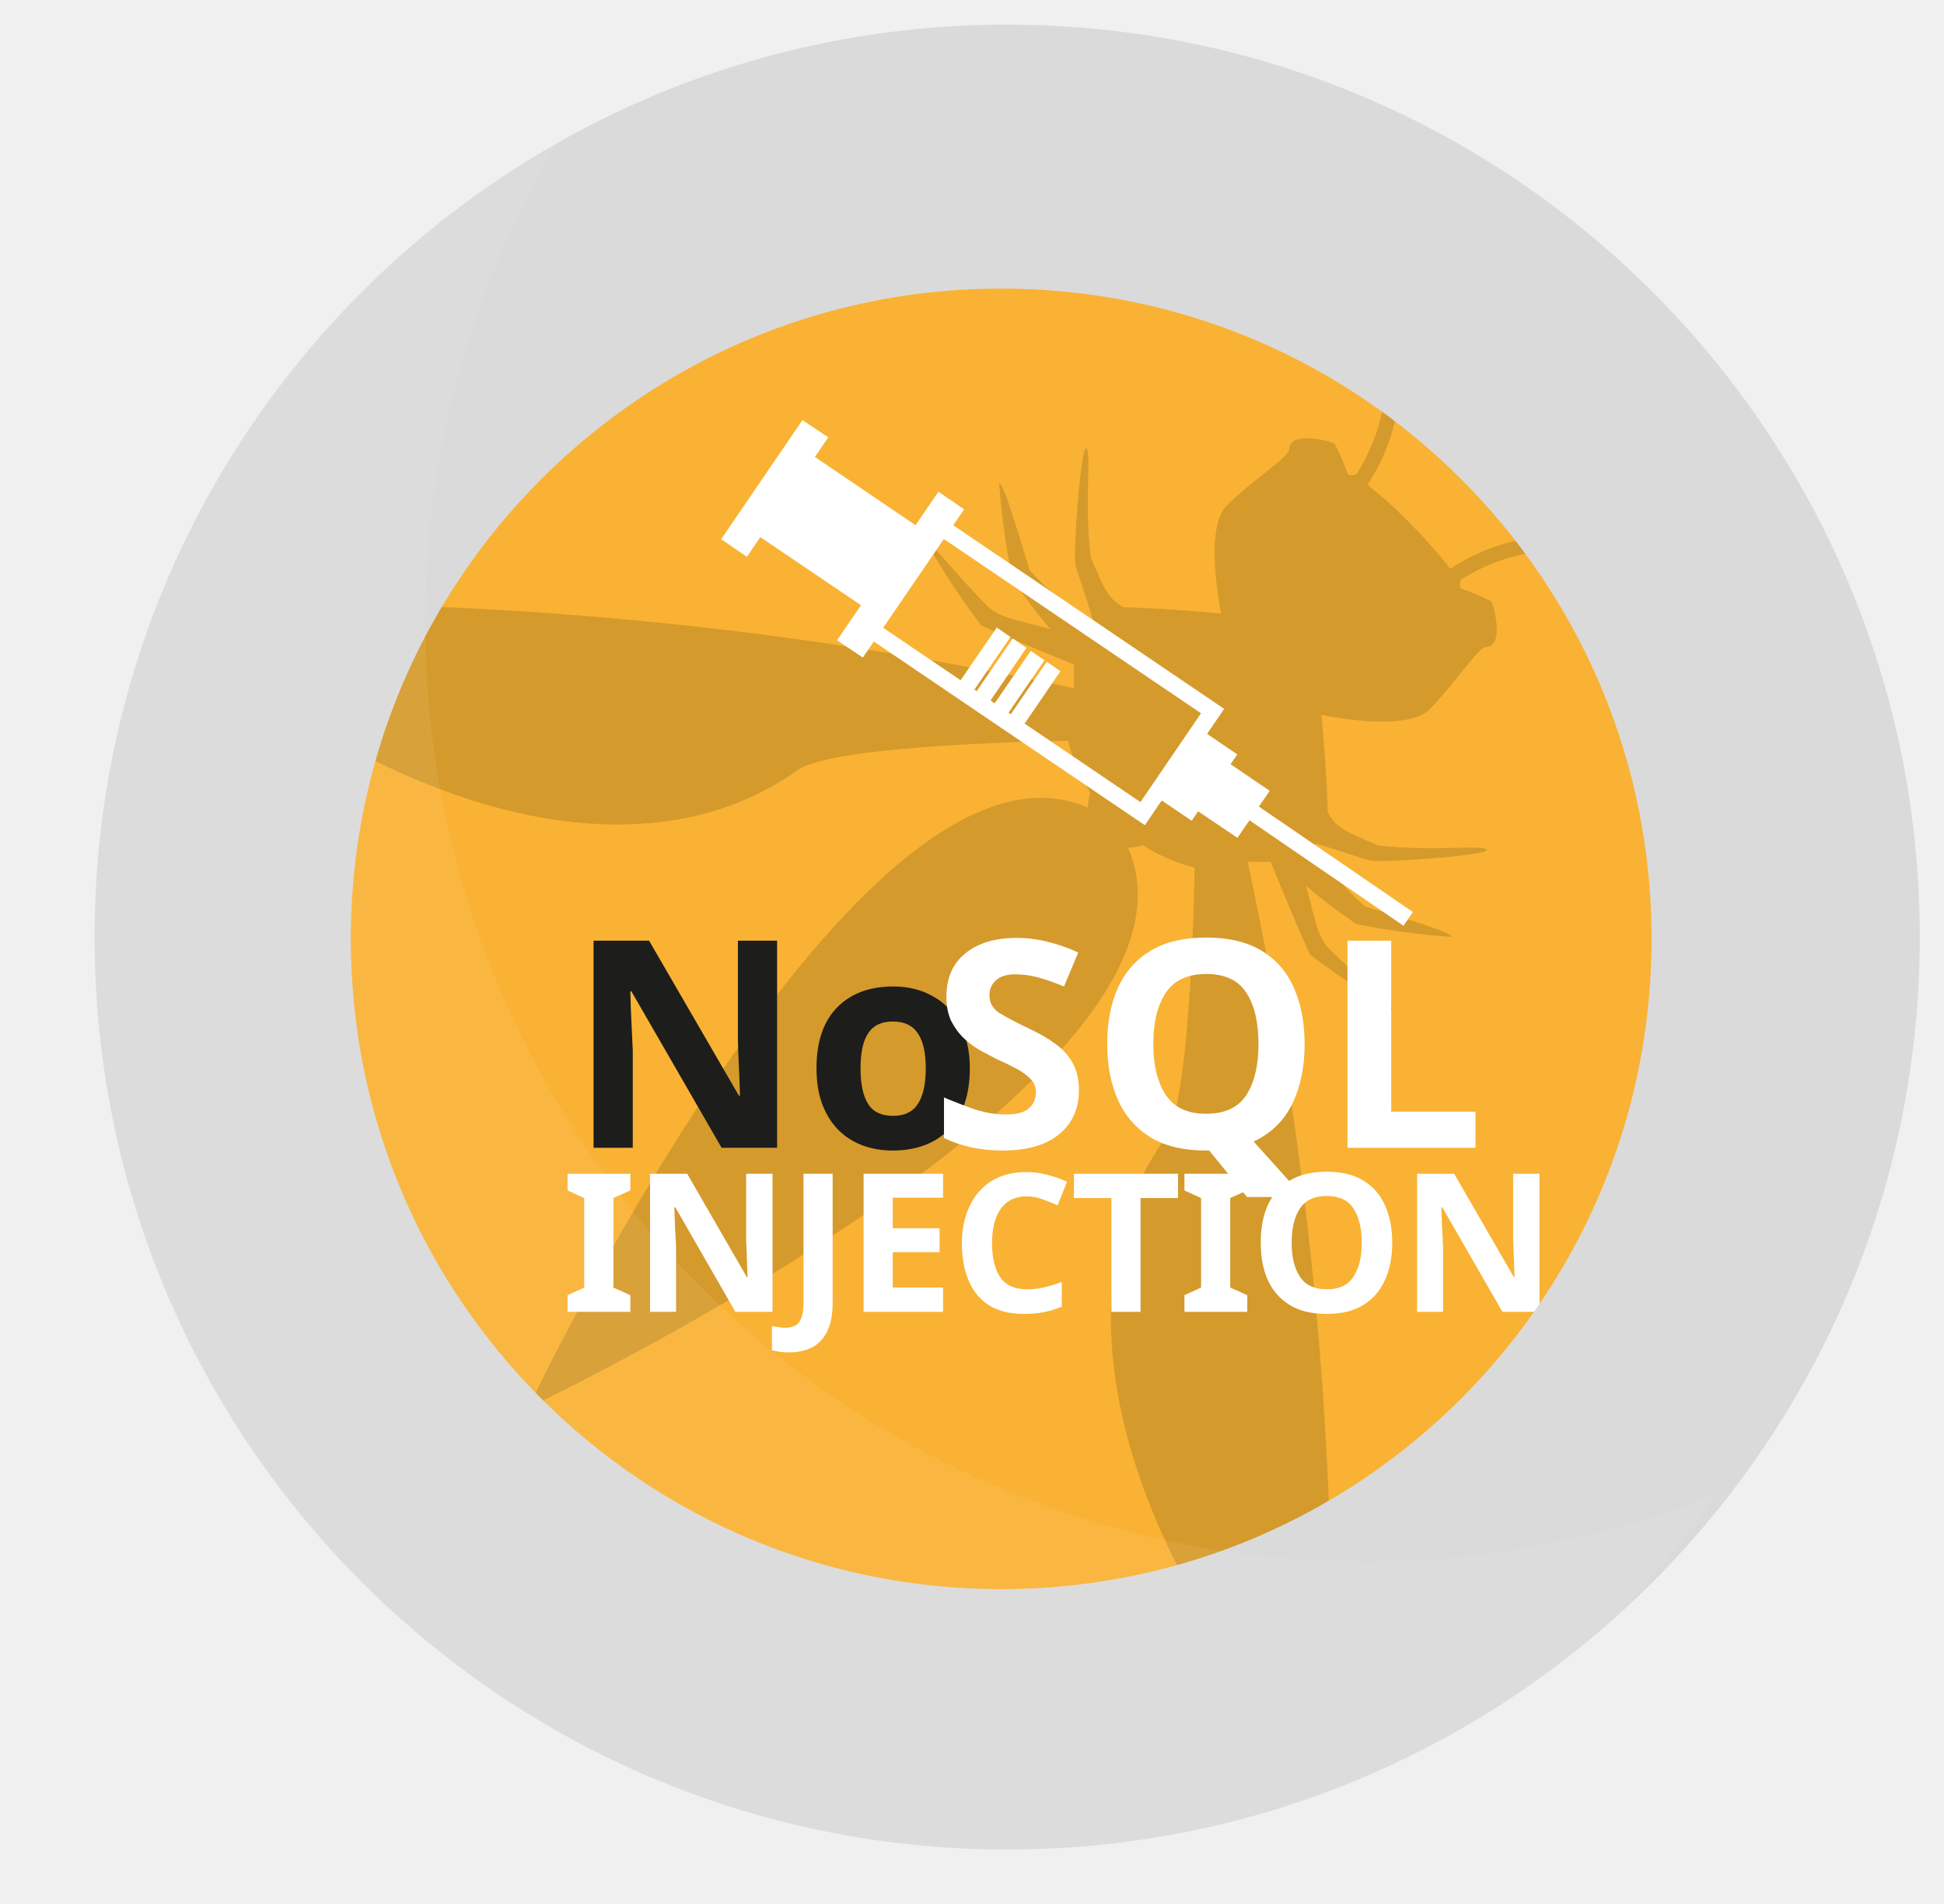
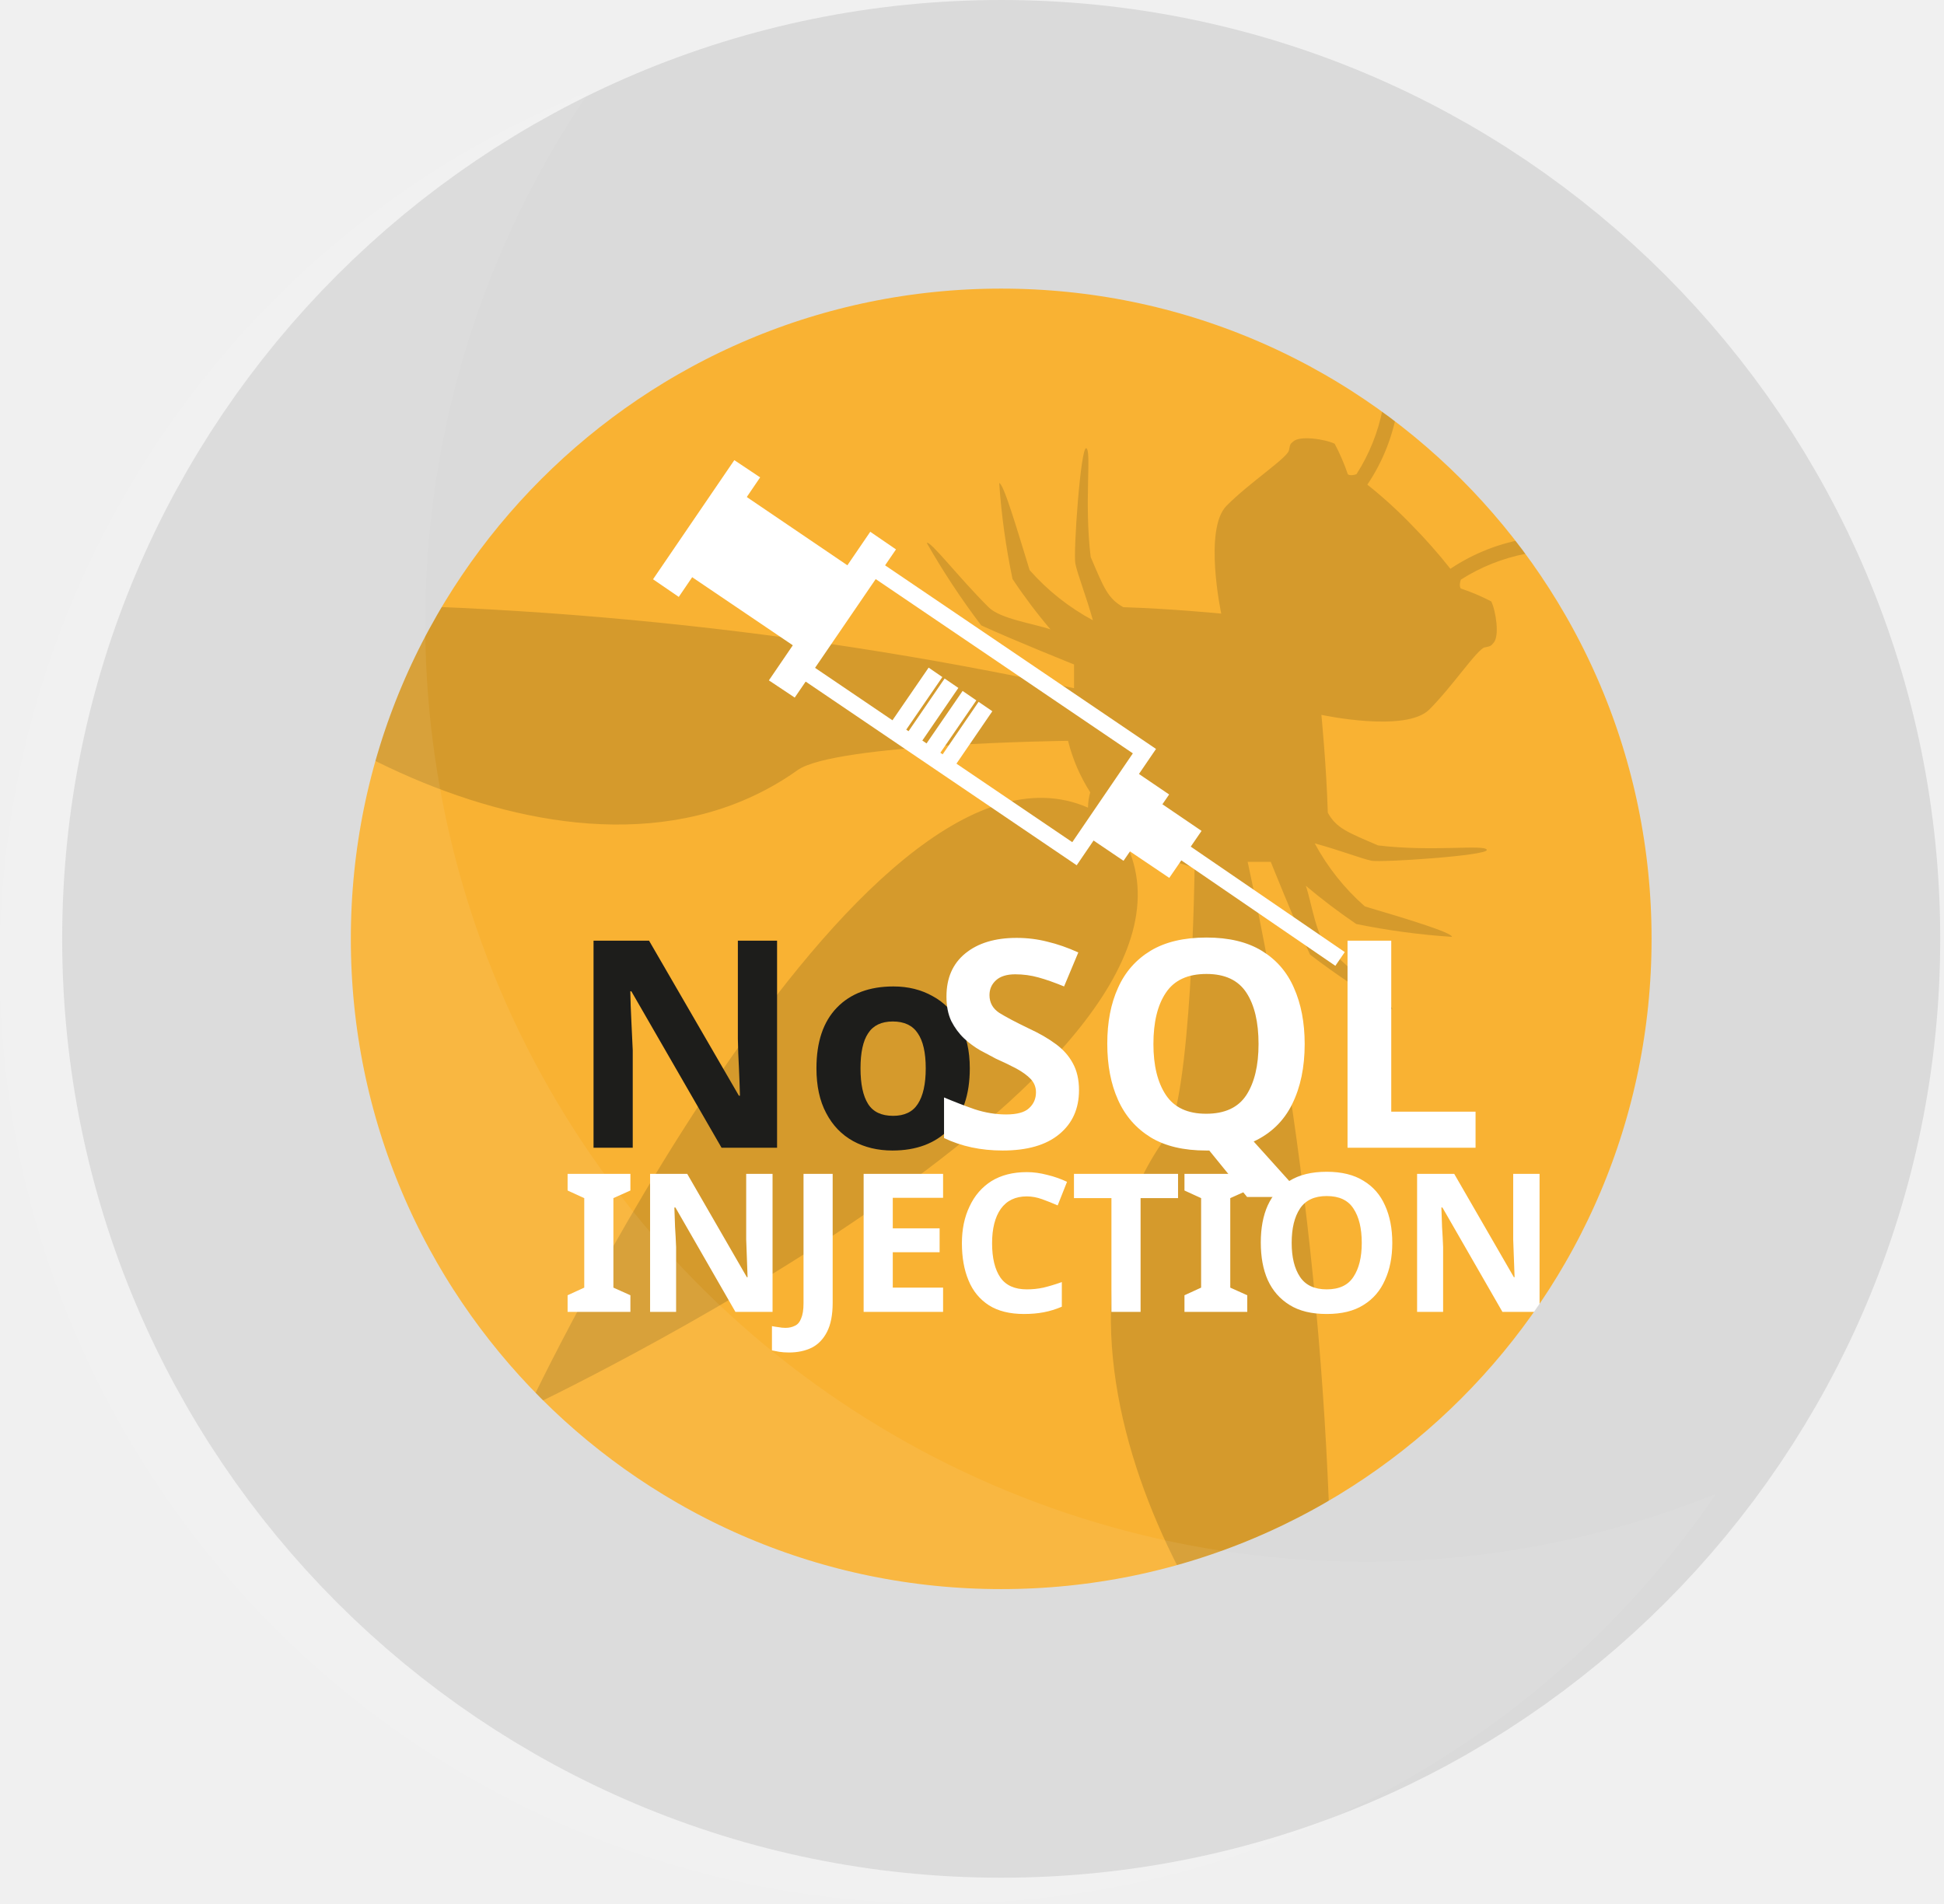
- <svg xmlns="http://www.w3.org/2000/svg" viewBox="0 0 87.55 85.73">
-   <defs>
-     <style>.cls-1,.cls-10,.cls-6{fill:none;}.cls-2{clip-path:url(#clip-path);}.cls-3{fill:#f9b233;stroke:#706f6f;stroke-width:10px;}.cls-10,.cls-3,.cls-6,.cls-7{stroke-miterlimit:10;}.cls-4{fill:#d59a2c;}.cls-5{font-size:8.71px;letter-spacing:-0.02em;}.cls-11,.cls-5,.cls-7,.cls-9{fill:#fff;}.cls-5,.cls-8{font-family:Hind-SemiBold, Hind;font-weight:700;}.cls-6,.cls-7{stroke:#fff;stroke-width:0.75px;}.cls-8{font-size:13.06px;fill:#1d1d1b;}.cls-10{stroke:#dadada;stroke-width:13px;}.cls-11{opacity:0.07;}</style>
+ <svg xmlns="http://www.w3.org/2000/svg" viewBox="0 0 87.55 85.73" version="1.1" id="svg51">
+   <defs id="defs7">
+     <style id="style2">.cls-1,.cls-10,.cls-6{fill:none;}.cls-2{clip-path:url(#clip-path);}.cls-3{fill:#f9b233;stroke:#706f6f;stroke-width:10px;}.cls-10,.cls-3,.cls-6,.cls-7{stroke-miterlimit:10;}.cls-4{fill:#d59a2c;}.cls-5{font-size:8.71px;letter-spacing:-0.02em;}.cls-11,.cls-5,.cls-7,.cls-9{fill:#fff;}.cls-5,.cls-8{font-family:Hind-SemiBold, Hind;font-weight:700;}.cls-6,.cls-7{stroke:#fff;stroke-width:0.75px;}.cls-8{font-size:13.06px;fill:#1d1d1b;}.cls-10{stroke:#dadada;stroke-width:13px;}.cls-11{opacity:0.07;}</style>
    <clipPath id="clip-path">
-       <circle class="cls-1" cx="45.36" cy="42.21" r="41.1" />
+       <circle class="cls-1" cx="45.36" cy="42.21" r="41.1" id="circle4" />
    </clipPath>
  </defs>
-   <g id="Ebene_2" data-name="Ebene 2">
-     <g id="Ebene_2-2" data-name="Ebene 2">
-       <g class="cls-2">
-         <circle class="cls-3" cx="45.09" cy="42.29" r="35.79" />
-         <path class="cls-4" d="M63.55,23.62a24.14,24.14,0,0,1,1.77,2,8.7,8.7,0,0,1,3.53-1.37c2.06.88,4,1.85,4,2.06s-3-1.08-4.12-1.37a8.41,8.41,0,0,0-2.94,1.17c-.1.3,0,.4,0,.4a8.94,8.94,0,0,1,1.37.58c.2.4.39,1.57.1,1.87-.1.1-.06.14-.39.2s-1.44,1.74-2.5,2.8-4.86.24-4.86.24.22,2.21.29,4.41c.39.7.89.88,2.26,1.47,2.45.3,4.82-.06,4.9.2s-4.77.58-5.2.49-1.47-.49-2.55-.78a10.24,10.24,0,0,0,2.26,2.84c2,.59,3.92,1.18,3.92,1.37a31.84,31.84,0,0,1-4.31-.58,27.43,27.43,0,0,1-2.27-1.72c.26.76.46,2.27,1,2.79,1.33,1.33,3,2.65,2.89,2.78A34.36,34.36,0,0,1,59,43c-.71-1.53-1.77-4.18-1.77-4.18H56.19a169.6,169.6,0,0,1,3.73,40.26c-4.24-2.12-14.59-17.76-7.44-27.82,1.2-1.68,1.32-12.18,1.32-12.18a7.85,7.85,0,0,1-2.32-1,2.46,2.46,0,0,1-.68.1c4.5,10.33-27,25.22-27,25.22S38.7,31.87,49,36.38a2.53,2.53,0,0,1,.1-.69,7.85,7.85,0,0,1-1-2.32s-10.5.12-12.18,1.32c-10.06,7.15-25.7-3.2-27.81-7.44A169.23,169.23,0,0,1,48.37,31V29.93s-2.65-1.06-4.18-1.76a34.5,34.5,0,0,1-2.45-3.71c.13-.15,1.45,1.57,2.78,2.89.53.53,2,.73,2.79,1a24,24,0,0,1-1.71-2.27A31.87,31.87,0,0,1,45,21.76c.19,0,.78,2,1.37,3.92a10.26,10.26,0,0,0,2.85,2.26c-.3-1.08-.69-2.06-.79-2.55s.24-5.29.49-5.2-.1,2.45.2,4.9c.59,1.38.77,1.87,1.47,2.26,2.2.07,4.41.29,4.41.29s-.81-3.8.24-4.86,2.75-2.16,2.81-2.5.09-.29.19-.39c.3-.29,1.47-.1,1.87.1a9.42,9.42,0,0,1,.59,1.37s.09.1.39,0a8.44,8.44,0,0,0,1.18-2.94c-.3-1.08-1.59-4.11-1.38-4.12s1.18,2,2.06,4a8.55,8.55,0,0,1-1.37,3.53A20.59,20.59,0,0,1,63.55,23.62Z" />
-         <text class="cls-5" transform="translate(25.28 59.09)">INJECTION</text>
-         <polygon class="cls-6" points="54.61 32.03 51.46 36.65 39.2 28.34 42.35 23.72 54.61 32.03" />
-         <polygon class="cls-7" points="55.2 34.08 53.57 36.45 52.27 35.57 53.89 33.19 55.2 34.08" />
-         <polygon class="cls-7" points="56.66 35.72 55.63 37.22 53.91 36.06 54.94 34.55 56.66 35.72" />
-         <polygon class="cls-7" points="41.57 24.34 39.53 27.32 34.18 23.7 36.22 20.71 41.57 24.34" />
-         <polygon class="cls-7" points="42.9 23.04 38.76 29.1 38.22 28.74 42.36 22.67 42.9 23.04" />
-         <polygon class="cls-7" points="36.78 19.8 33.54 24.56 33 24.19 36.24 19.44 36.78 19.8" />
-         <line class="cls-7" x1="56.22" y1="36.46" x2="63.42" y2="41.39" />
-         <line class="cls-7" x1="43.38" y1="31.13" x2="45.2" y2="28.48" />
-         <line class="cls-7" x1="44.1" y1="31.63" x2="45.92" y2="28.97" />
-         <line class="cls-7" x1="44.91" y1="32.18" x2="46.73" y2="29.53" />
-         <line class="cls-7" x1="45.63" y1="32.68" x2="47.45" y2="30.02" />
-         <text class="cls-8" transform="translate(25.56 51.7)">No<tspan class="cls-9" x="16.36" y="0">SQL</tspan>
-         </text>
-         <circle class="cls-10" cx="45.09" cy="42.29" r="35.79" />
-         <path class="cls-11" d="M61.49,70.35A42.33,42.33,0,0,1,26.55,4.11,42.34,42.34,0,1,0,77.28,67.29,42.09,42.09,0,0,1,61.49,70.35Z" />
-       </g>
-     </g>
-   </g>
+   <circle style="fill:#f9b233;stroke:#706f6f;stroke-width:10px;stroke-miterlimit:10" id="circle11" r="35.79" cy="42.29" cx="45.09" class="cls-3" />
+   <path style="fill:#d59a2c" id="path13" d="m 63.55,23.62 a 24.14,24.14 0 0 1 1.77,2 8.7,8.7 0 0 1 3.53,-1.37 c 2.06,0.88 4,1.85 4,2.06 0,0.21 -3,-1.08 -4.12,-1.37 a 8.41,8.41 0 0 0 -2.94,1.17 c -0.1,0.3 0,0.4 0,0.4 a 8.94,8.94 0 0 1 1.37,0.58 c 0.2,0.4 0.39,1.57 0.1,1.87 -0.1,0.1 -0.06,0.14 -0.39,0.2 -0.33,0.06 -1.44,1.74 -2.5,2.8 -1.06,1.06 -4.86,0.24 -4.86,0.24 0,0 0.22,2.21 0.29,4.41 0.39,0.7 0.89,0.88 2.26,1.47 2.45,0.3 4.82,-0.06 4.9,0.2 0.08,0.26 -4.77,0.58 -5.2,0.49 -0.43,-0.09 -1.47,-0.49 -2.55,-0.78 a 10.24,10.24 0 0 0 2.26,2.84 c 2,0.59 3.92,1.18 3.92,1.37 A 31.84,31.84 0 0 1 61.08,41.62 27.43,27.43 0 0 1 58.81,39.9 c 0.26,0.76 0.46,2.27 1,2.79 1.33,1.33 3,2.65 2.89,2.78 A 34.36,34.36 0 0 1 59,43 c -0.71,-1.53 -1.77,-4.18 -1.77,-4.18 h -1.04 a 169.6,169.6 0 0 1 3.73,40.26 C 55.68,76.96 45.33,61.32 52.48,51.26 53.68,49.58 53.8,39.08 53.8,39.08 a 7.85,7.85 0 0 1 -2.32,-1 2.46,2.46 0 0 1 -0.68,0.1 c 4.5,10.33 -27,25.22 -27,25.22 0,0 14.9,-31.53 25.2,-27.02 a 2.53,2.53 0 0 1 0.1,-0.69 7.85,7.85 0 0 1 -1,-2.32 c 0,0 -10.5,0.12 -12.18,1.32 -10.06,7.15 -25.7,-3.2 -27.81,-7.44 A 169.23,169.23 0 0 1 48.37,31 v -1.07 c 0,0 -2.65,-1.06 -4.18,-1.76 a 34.5,34.5 0 0 1 -2.45,-3.71 c 0.13,-0.15 1.45,1.57 2.78,2.89 0.53,0.53 2,0.73 2.79,1 A 24,24 0 0 1 45.6,26.08 31.87,31.87 0 0 1 45,21.76 c 0.19,0 0.78,2 1.37,3.92 a 10.26,10.26 0 0 0 2.85,2.26 c -0.3,-1.08 -0.69,-2.06 -0.79,-2.55 -0.1,-0.49 0.24,-5.29 0.49,-5.2 0.25,0.09 -0.1,2.45 0.2,4.9 0.59,1.38 0.77,1.87 1.47,2.26 2.2,0.07 4.41,0.29 4.41,0.29 0,0 -0.81,-3.8 0.24,-4.86 1.05,-1.06 2.75,-2.16 2.81,-2.5 0.06,-0.34 0.09,-0.29 0.19,-0.39 0.3,-0.29 1.47,-0.1 1.87,0.1 a 9.42,9.42 0 0 1 0.59,1.37 c 0,0 0.09,0.1 0.39,0 a 8.44,8.44 0 0 0 1.18,-2.94 c -0.3,-1.08 -1.59,-4.11 -1.38,-4.12 0.21,-0.01 1.18,2 2.06,4 a 8.55,8.55 0 0 1 -1.37,3.53 20.59,20.59 0 0 1 1.97,1.79 z" class="cls-4" />
+   <text style="font-weight:700;font-size:8.71px;font-family:Hind-SemiBold, Hind;letter-spacing:-0.02em;fill:#ffffff" id="text15" class="cls-5" x="25.28" y="59.09">INJECTION</text>
+   <polygon style="fill:none;stroke:#ffffff;stroke-width:0.75px;stroke-miterlimit:10" id="polygon17" points="42.35,23.72 54.61,32.03 51.46,36.65 39.2,28.34 " class="cls-6" transform="translate(-3.069139,1.804962)" />
+   <polygon style="fill:#ffffff;stroke:#ffffff;stroke-width:0.75px;stroke-miterlimit:10" id="polygon19" points="53.89,33.19 55.2,34.08 53.57,36.45 52.27,35.57 " class="cls-7" transform="translate(-3.069139,1.804962)" />
+   <polygon style="fill:#ffffff;stroke:#ffffff;stroke-width:0.75px;stroke-miterlimit:10" id="polygon21" points="54.94,34.55 56.66,35.72 55.63,37.22 53.91,36.06 " class="cls-7" transform="translate(-3.069139,1.804962)" />
+   <polygon style="fill:#ffffff;stroke:#ffffff;stroke-width:0.75px;stroke-miterlimit:10" id="polygon23" points="36.22,20.71 41.57,24.34 39.53,27.32 34.18,23.7 " class="cls-7" transform="translate(-3.069139,1.804962)" />
+   <polygon style="fill:#ffffff;stroke:#ffffff;stroke-width:0.75px;stroke-miterlimit:10" id="polygon25" points="42.36,22.67 42.9,23.04 38.76,29.1 38.22,28.74 " class="cls-7" transform="translate(-3.069139,1.804962)" />
+   <polygon style="fill:#ffffff;stroke:#ffffff;stroke-width:0.75px;stroke-miterlimit:10" id="polygon27" points="36.24,19.44 36.78,19.8 33.54,24.56 33,24.19 " class="cls-7" transform="translate(-3.069139,1.804962)" />
+   <line style="fill:#ffffff;stroke:#ffffff;stroke-width:0.75px;stroke-miterlimit:10" id="line29" y2="43.195" x2="60.351" y1="38.265" x1="53.151" class="cls-7" />
+   <line style="fill:#ffffff;stroke:#ffffff;stroke-width:0.75px;stroke-miterlimit:10" id="line31" y2="30.285" x2="42.131" y1="32.935" x1="40.311" class="cls-7" />
+   <line style="fill:#ffffff;stroke:#ffffff;stroke-width:0.75px;stroke-miterlimit:10" id="line33" y2="30.775" x2="42.851" y1="33.435" x1="41.031" class="cls-7" />
+   <line style="fill:#ffffff;stroke:#ffffff;stroke-width:0.75px;stroke-miterlimit:10" id="line35" y2="31.335" x2="43.661" y1="33.985" x1="41.841" class="cls-7" />
+   <line style="fill:#ffffff;stroke:#ffffff;stroke-width:0.75px;stroke-miterlimit:10" id="line37" y2="31.825" x2="44.381" y1="34.485" x1="42.561" class="cls-7" />
+   <text style="font-weight:700;font-size:13.06px;font-family:Hind-SemiBold, Hind;fill:#1d1d1b" id="text41" class="cls-8" x="25.56" y="51.7">No<tspan style="fill:#ffffff" id="tspan39" y="51.7" x="41.92" class="cls-9">SQL</tspan>
+   </text>
+   <circle style="fill:none;stroke:#dadada;stroke-width:13px;stroke-miterlimit:10" id="circle43" r="35.79" cy="42.29" cx="45.09" class="cls-10" />
+   <path style="opacity:0.07;fill:#ffffff" id="path45" d="M 61.49,70.35 A 42.33,42.33 0 0 1 26.55,4.11 42.34,42.34 0 1 0 77.28,67.29 42.09,42.09 0 0 1 61.49,70.35 Z" class="cls-11" />
</svg>
